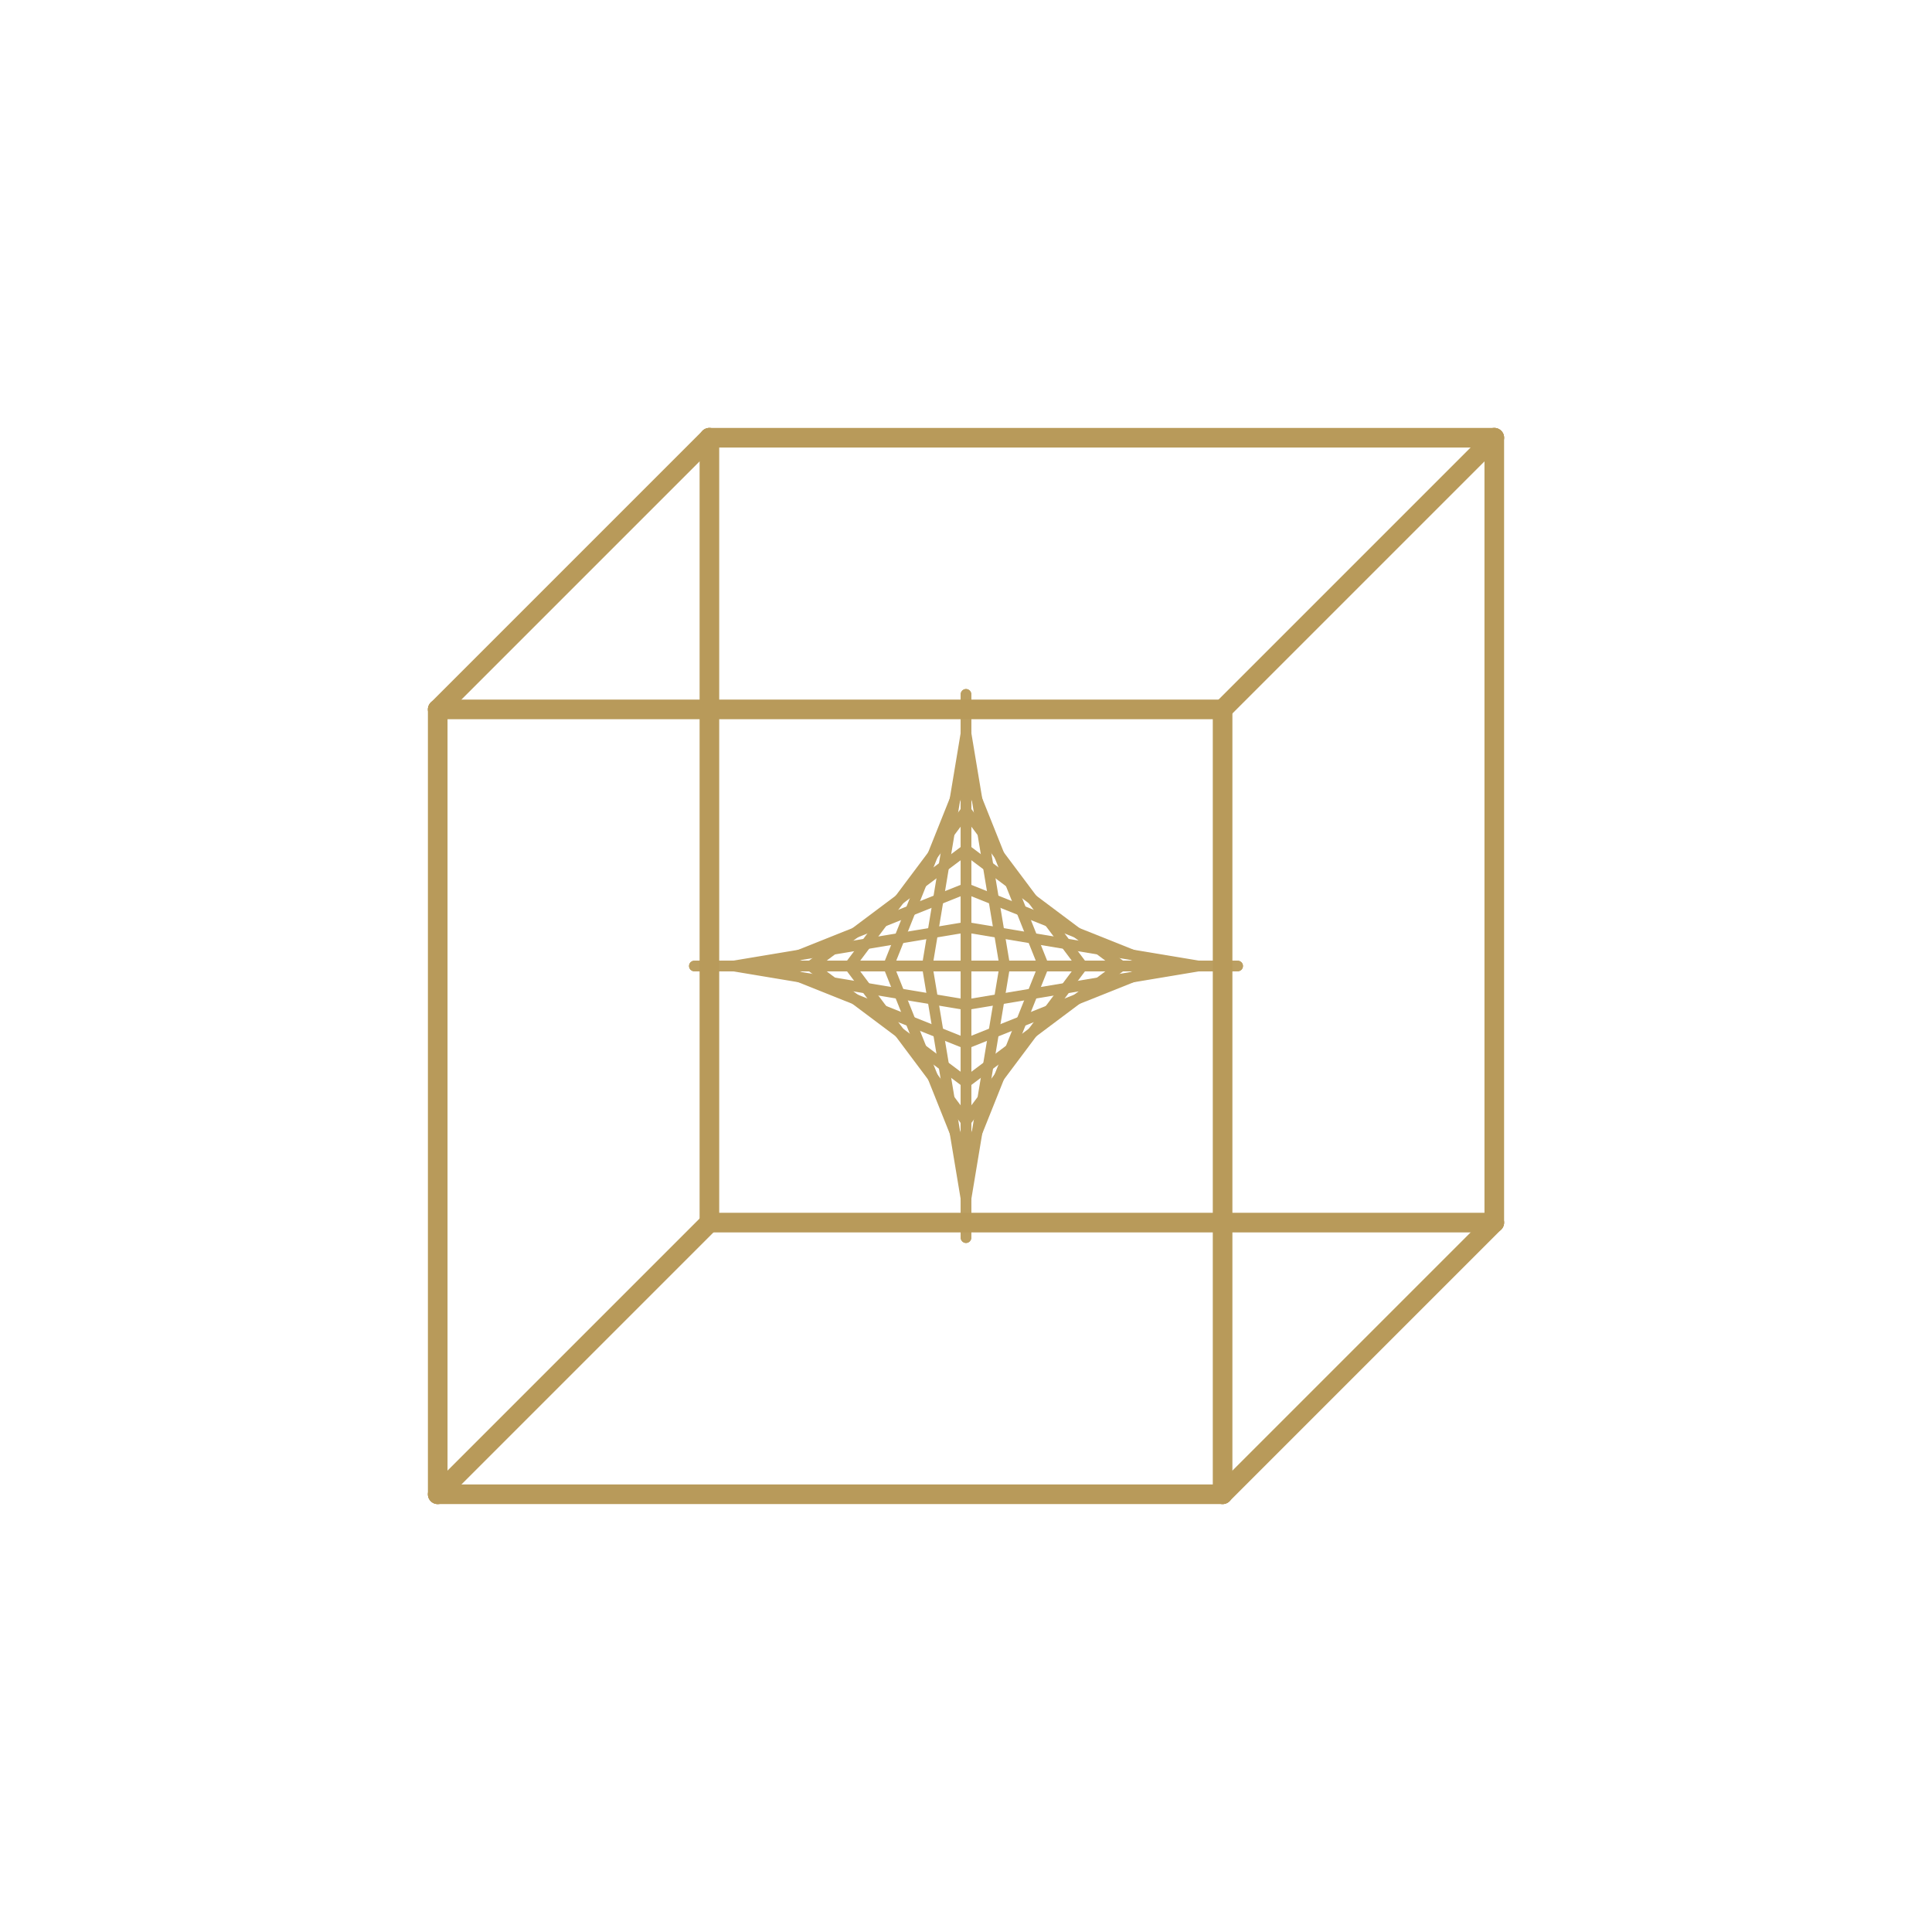
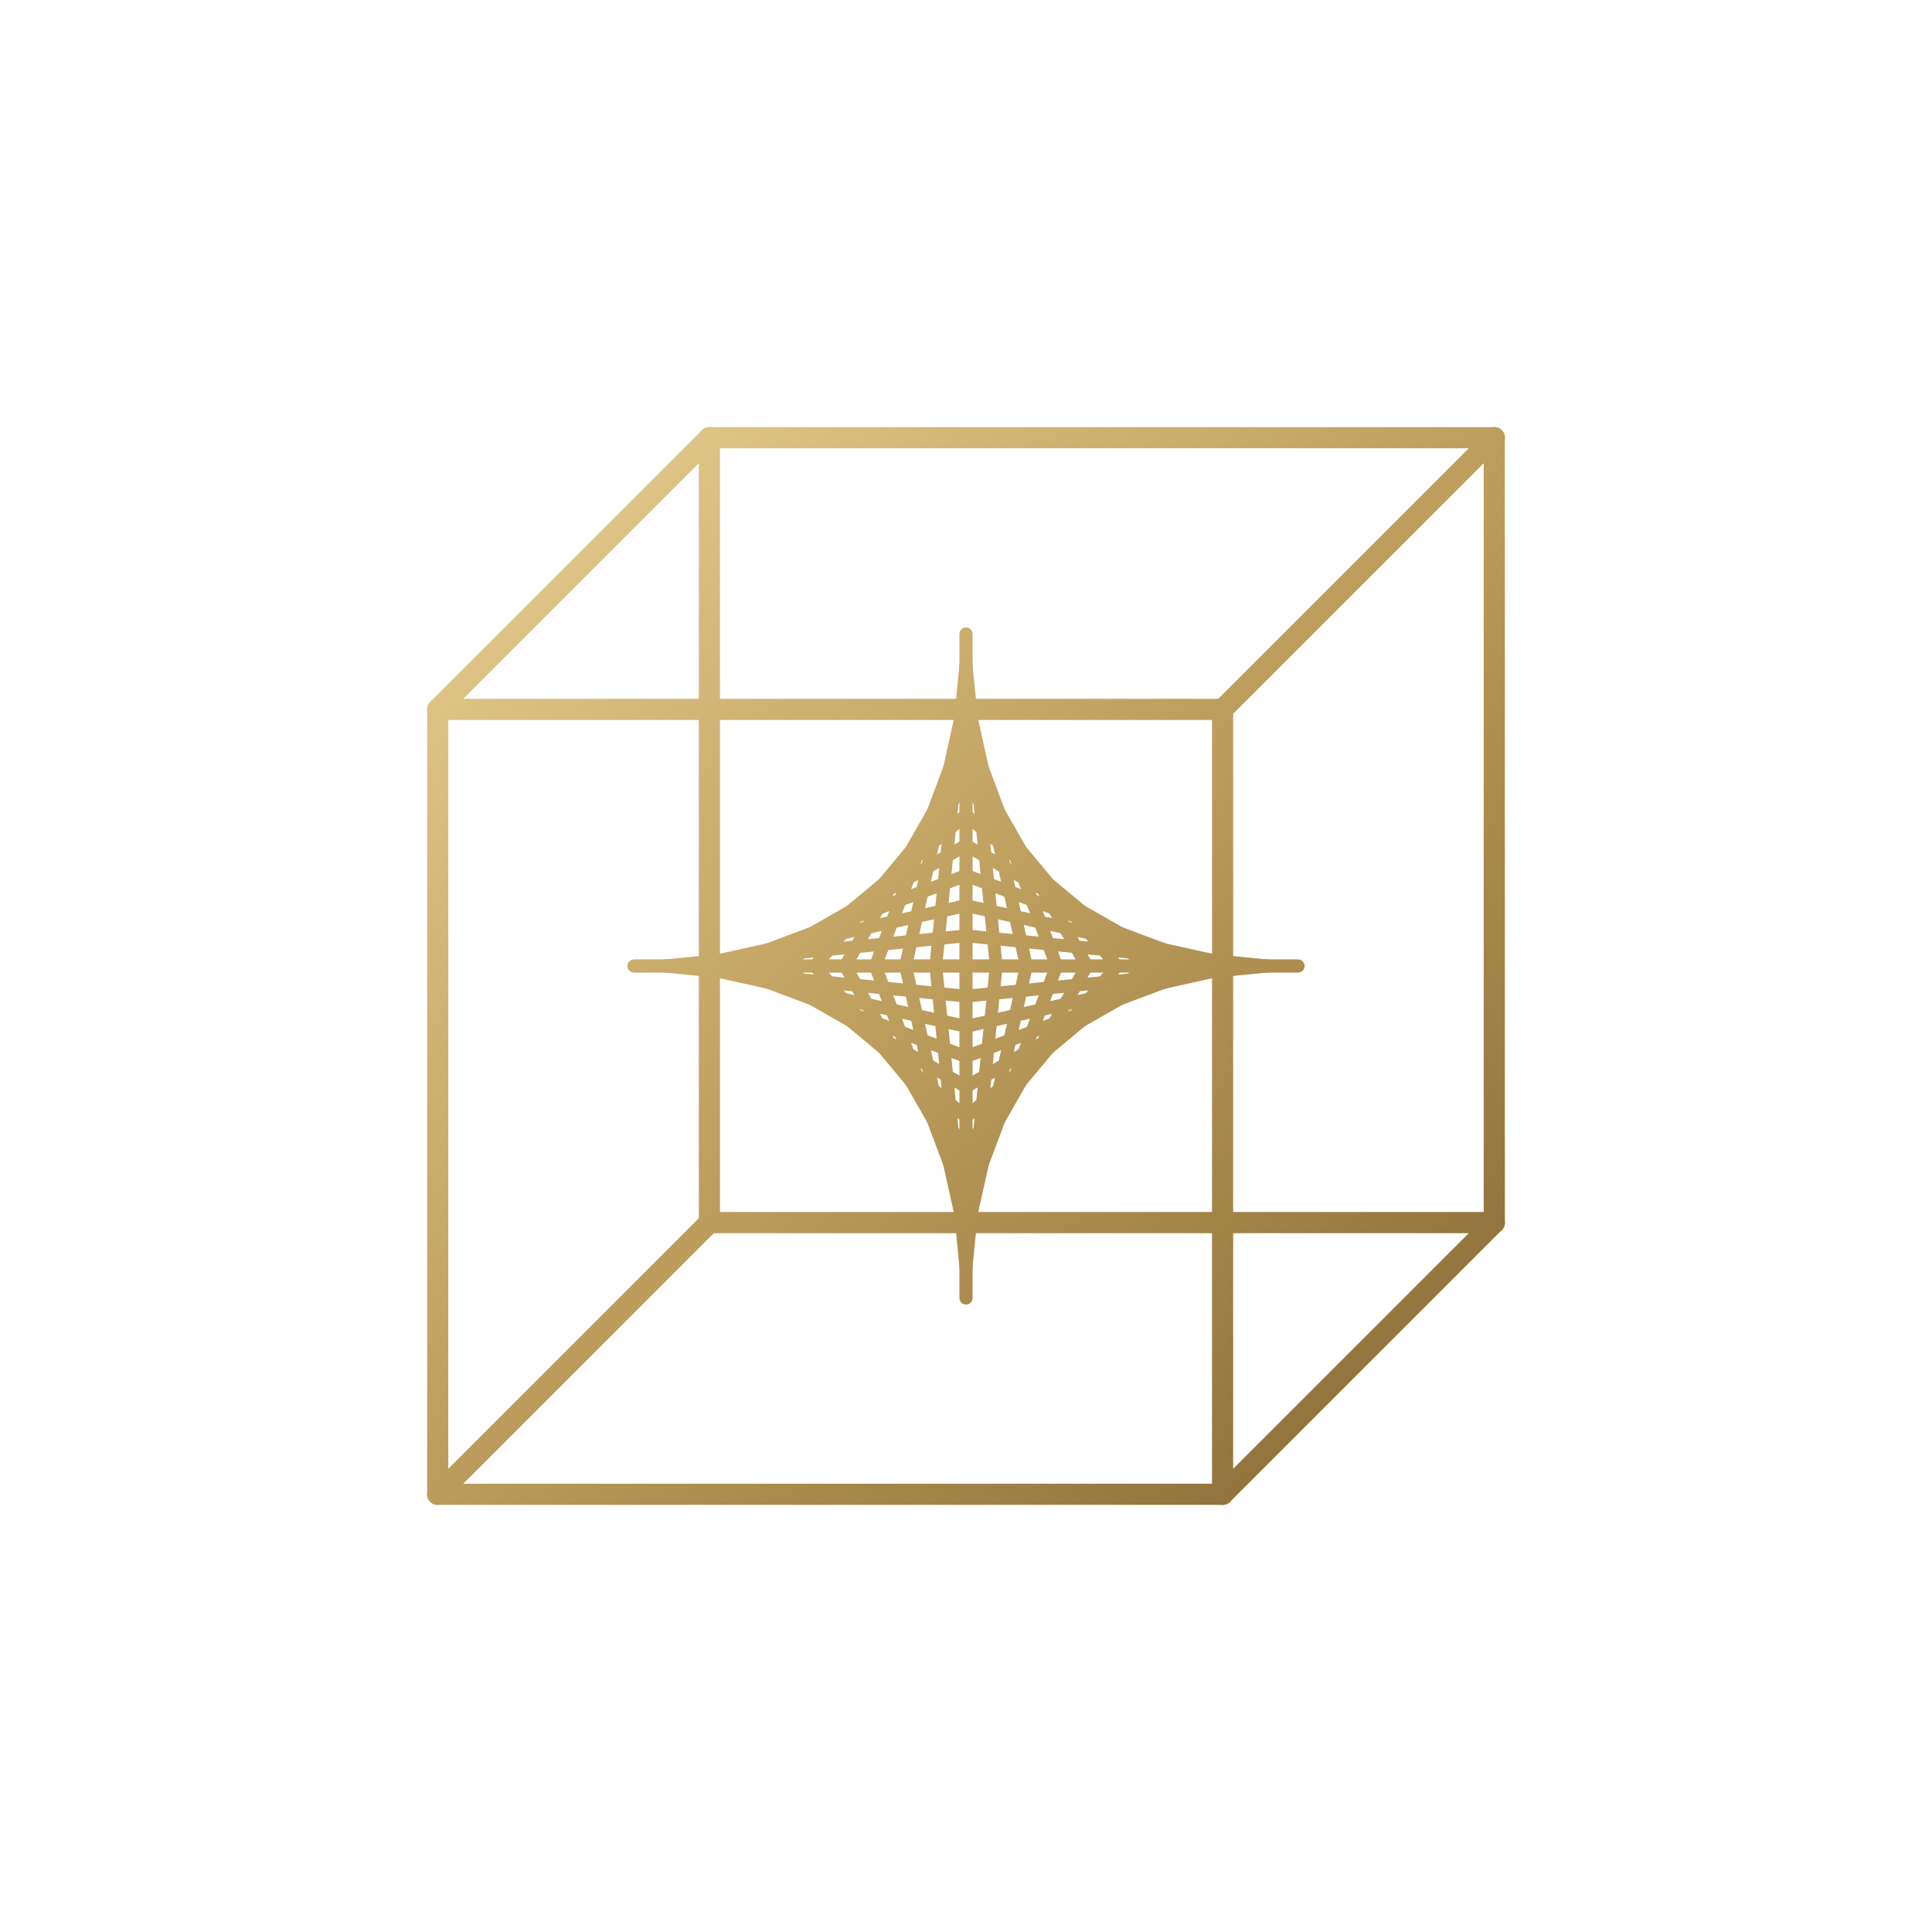
<svg xmlns="http://www.w3.org/2000/svg" width="128" height="128" viewBox="0 0 128 128">
-   <g fill="none" stroke="#b89a5a" stroke-linecap="round" stroke-linejoin="round">
-     <g stroke-width="1.3">
+   <defs>
+     <linearGradient id="gold" gradientUnits="userSpaceOnUse" x1="24" y1="22" x2="104" y2="106">
+       <stop offset="0" stop-color="#efd89b" />
+       <stop offset="0.5" stop-color="#bd9d5c" />
+       <stop offset="1" stop-color="#7c5e2b" />
+     </linearGradient>
+   </defs>
+   <g fill="none" stroke="url(#gold)" stroke-linecap="round" stroke-linejoin="round">
+     <g stroke-width="1.4">
      <line x1="29" y1="47" x2="81" y2="47" />
      <line x1="81" y1="47" x2="81" y2="99" />
      <line x1="81" y1="99" x2="29" y2="99" />
      <line x1="29" y1="99" x2="29" y2="47" />
      <line x1="47" y1="29" x2="99" y2="29" />
      <line x1="99" y1="29" x2="99" y2="81" />
      <line x1="99" y1="81" x2="47" y2="81" />
      <line x1="47" y1="81" x2="47" y2="29" />
      <line x1="29" y1="47" x2="47" y2="29" />
      <line x1="81" y1="47" x2="99" y2="29" />
      <line x1="81" y1="99" x2="99" y2="81" />
      <line x1="29" y1="99" x2="47" y2="81" />
    </g>
-     <g stroke-width="0.7" opacity="0.95">
-       <line x1="64" y1="64" x2="82" y2="64" />
-       <line x1="64" y1="61.43" x2="79.43" y2="64" />
-       <line x1="64" y1="58.86" x2="76.86" y2="64" />
-       <line x1="64" y1="56.29" x2="74.29" y2="64" />
-       <line x1="64" y1="53.71" x2="71.71" y2="64" />
-       <line x1="64" y1="51.14" x2="69.14" y2="64" />
-       <line x1="64" y1="48.57" x2="66.57" y2="64" />
-       <line x1="64" y1="46" x2="64" y2="64" />
-       <line x1="64" y1="64" x2="64" y2="82" />
-       <line x1="66.57" y1="64" x2="64" y2="79.43" />
-       <line x1="69.14" y1="64" x2="64" y2="76.86" />
-       <line x1="71.71" y1="64" x2="64" y2="74.29" />
-       <line x1="74.29" y1="64" x2="64" y2="71.71" />
-       <line x1="76.86" y1="64" x2="64" y2="69.14" />
-       <line x1="79.43" y1="64" x2="64" y2="66.57" />
-       <line x1="82" y1="64" x2="64" y2="64" />
-       <line x1="64" y1="64" x2="46" y2="64" />
-       <line x1="64" y1="66.57" x2="48.57" y2="64" />
-       <line x1="64" y1="69.14" x2="51.14" y2="64" />
-       <line x1="64" y1="71.71" x2="53.71" y2="64" />
-       <line x1="64" y1="74.29" x2="56.29" y2="64" />
-       <line x1="64" y1="76.86" x2="58.86" y2="64" />
-       <line x1="64" y1="79.43" x2="61.43" y2="64" />
-       <line x1="64" y1="82" x2="64" y2="64" />
-       <line x1="64" y1="64" x2="64" y2="46" />
-       <line x1="61.43" y1="64" x2="64" y2="48.57" />
-       <line x1="58.86" y1="64" x2="64" y2="51.14" />
-       <line x1="56.29" y1="64" x2="64" y2="53.71" />
-       <line x1="53.71" y1="64" x2="64" y2="56.29" />
-       <line x1="51.14" y1="64" x2="64" y2="58.86" />
-       <line x1="48.57" y1="64" x2="64" y2="61.43" />
-       <line x1="46" y1="64" x2="64" y2="64" />
+     <g stroke-width="0.85">
+       <line x1="64" y1="64" x2="86" y2="64" />
+       <line x1="64" y1="62" x2="84" y2="64" />
+       <line x1="64" y1="60" x2="82" y2="64" />
+       <line x1="64" y1="58" x2="80" y2="64" />
+       <line x1="64" y1="56" x2="78" y2="64" />
+       <line x1="64" y1="54" x2="76" y2="64" />
+       <line x1="64" y1="52" x2="74" y2="64" />
+       <line x1="64" y1="50" x2="72" y2="64" />
+       <line x1="64" y1="48" x2="70" y2="64" />
+       <line x1="64" y1="46" x2="68" y2="64" />
+       <line x1="64" y1="44" x2="66" y2="64" />
+       <line x1="64" y1="42" x2="64" y2="64" />
+       <line x1="64" y1="64" x2="64" y2="86" />
+       <line x1="66" y1="64" x2="64" y2="84" />
+       <line x1="68" y1="64" x2="64" y2="82" />
+       <line x1="70" y1="64" x2="64" y2="80" />
+       <line x1="72" y1="64" x2="64" y2="78" />
+       <line x1="74" y1="64" x2="64" y2="76" />
+       <line x1="76" y1="64" x2="64" y2="74" />
+       <line x1="78" y1="64" x2="64" y2="72" />
+       <line x1="80" y1="64" x2="64" y2="70" />
+       <line x1="82" y1="64" x2="64" y2="68" />
+       <line x1="84" y1="64" x2="64" y2="66" />
+       <line x1="86" y1="64" x2="64" y2="64" />
+       <line x1="64" y1="64" x2="42" y2="64" />
+       <line x1="64" y1="66" x2="44" y2="64" />
+       <line x1="64" y1="68" x2="46" y2="64" />
+       <line x1="64" y1="70" x2="48" y2="64" />
+       <line x1="64" y1="72" x2="50" y2="64" />
+       <line x1="64" y1="74" x2="52" y2="64" />
+       <line x1="64" y1="76" x2="54" y2="64" />
+       <line x1="64" y1="78" x2="56" y2="64" />
+       <line x1="64" y1="80" x2="58" y2="64" />
+       <line x1="64" y1="82" x2="60" y2="64" />
+       <line x1="64" y1="84" x2="62" y2="64" />
+       <line x1="64" y1="86" x2="64" y2="64" />
+       <line x1="64" y1="64" x2="64" y2="42" />
+       <line x1="62" y1="64" x2="64" y2="44" />
+       <line x1="60" y1="64" x2="64" y2="46" />
+       <line x1="58" y1="64" x2="64" y2="48" />
+       <line x1="56" y1="64" x2="64" y2="50" />
+       <line x1="54" y1="64" x2="64" y2="52" />
+       <line x1="52" y1="64" x2="64" y2="54" />
+       <line x1="50" y1="64" x2="64" y2="56" />
+       <line x1="48" y1="64" x2="64" y2="58" />
+       <line x1="46" y1="64" x2="64" y2="60" />
+       <line x1="44" y1="64" x2="64" y2="62" />
+       <line x1="42" y1="64" x2="64" y2="64" />
    </g>
  </g>
</svg>
